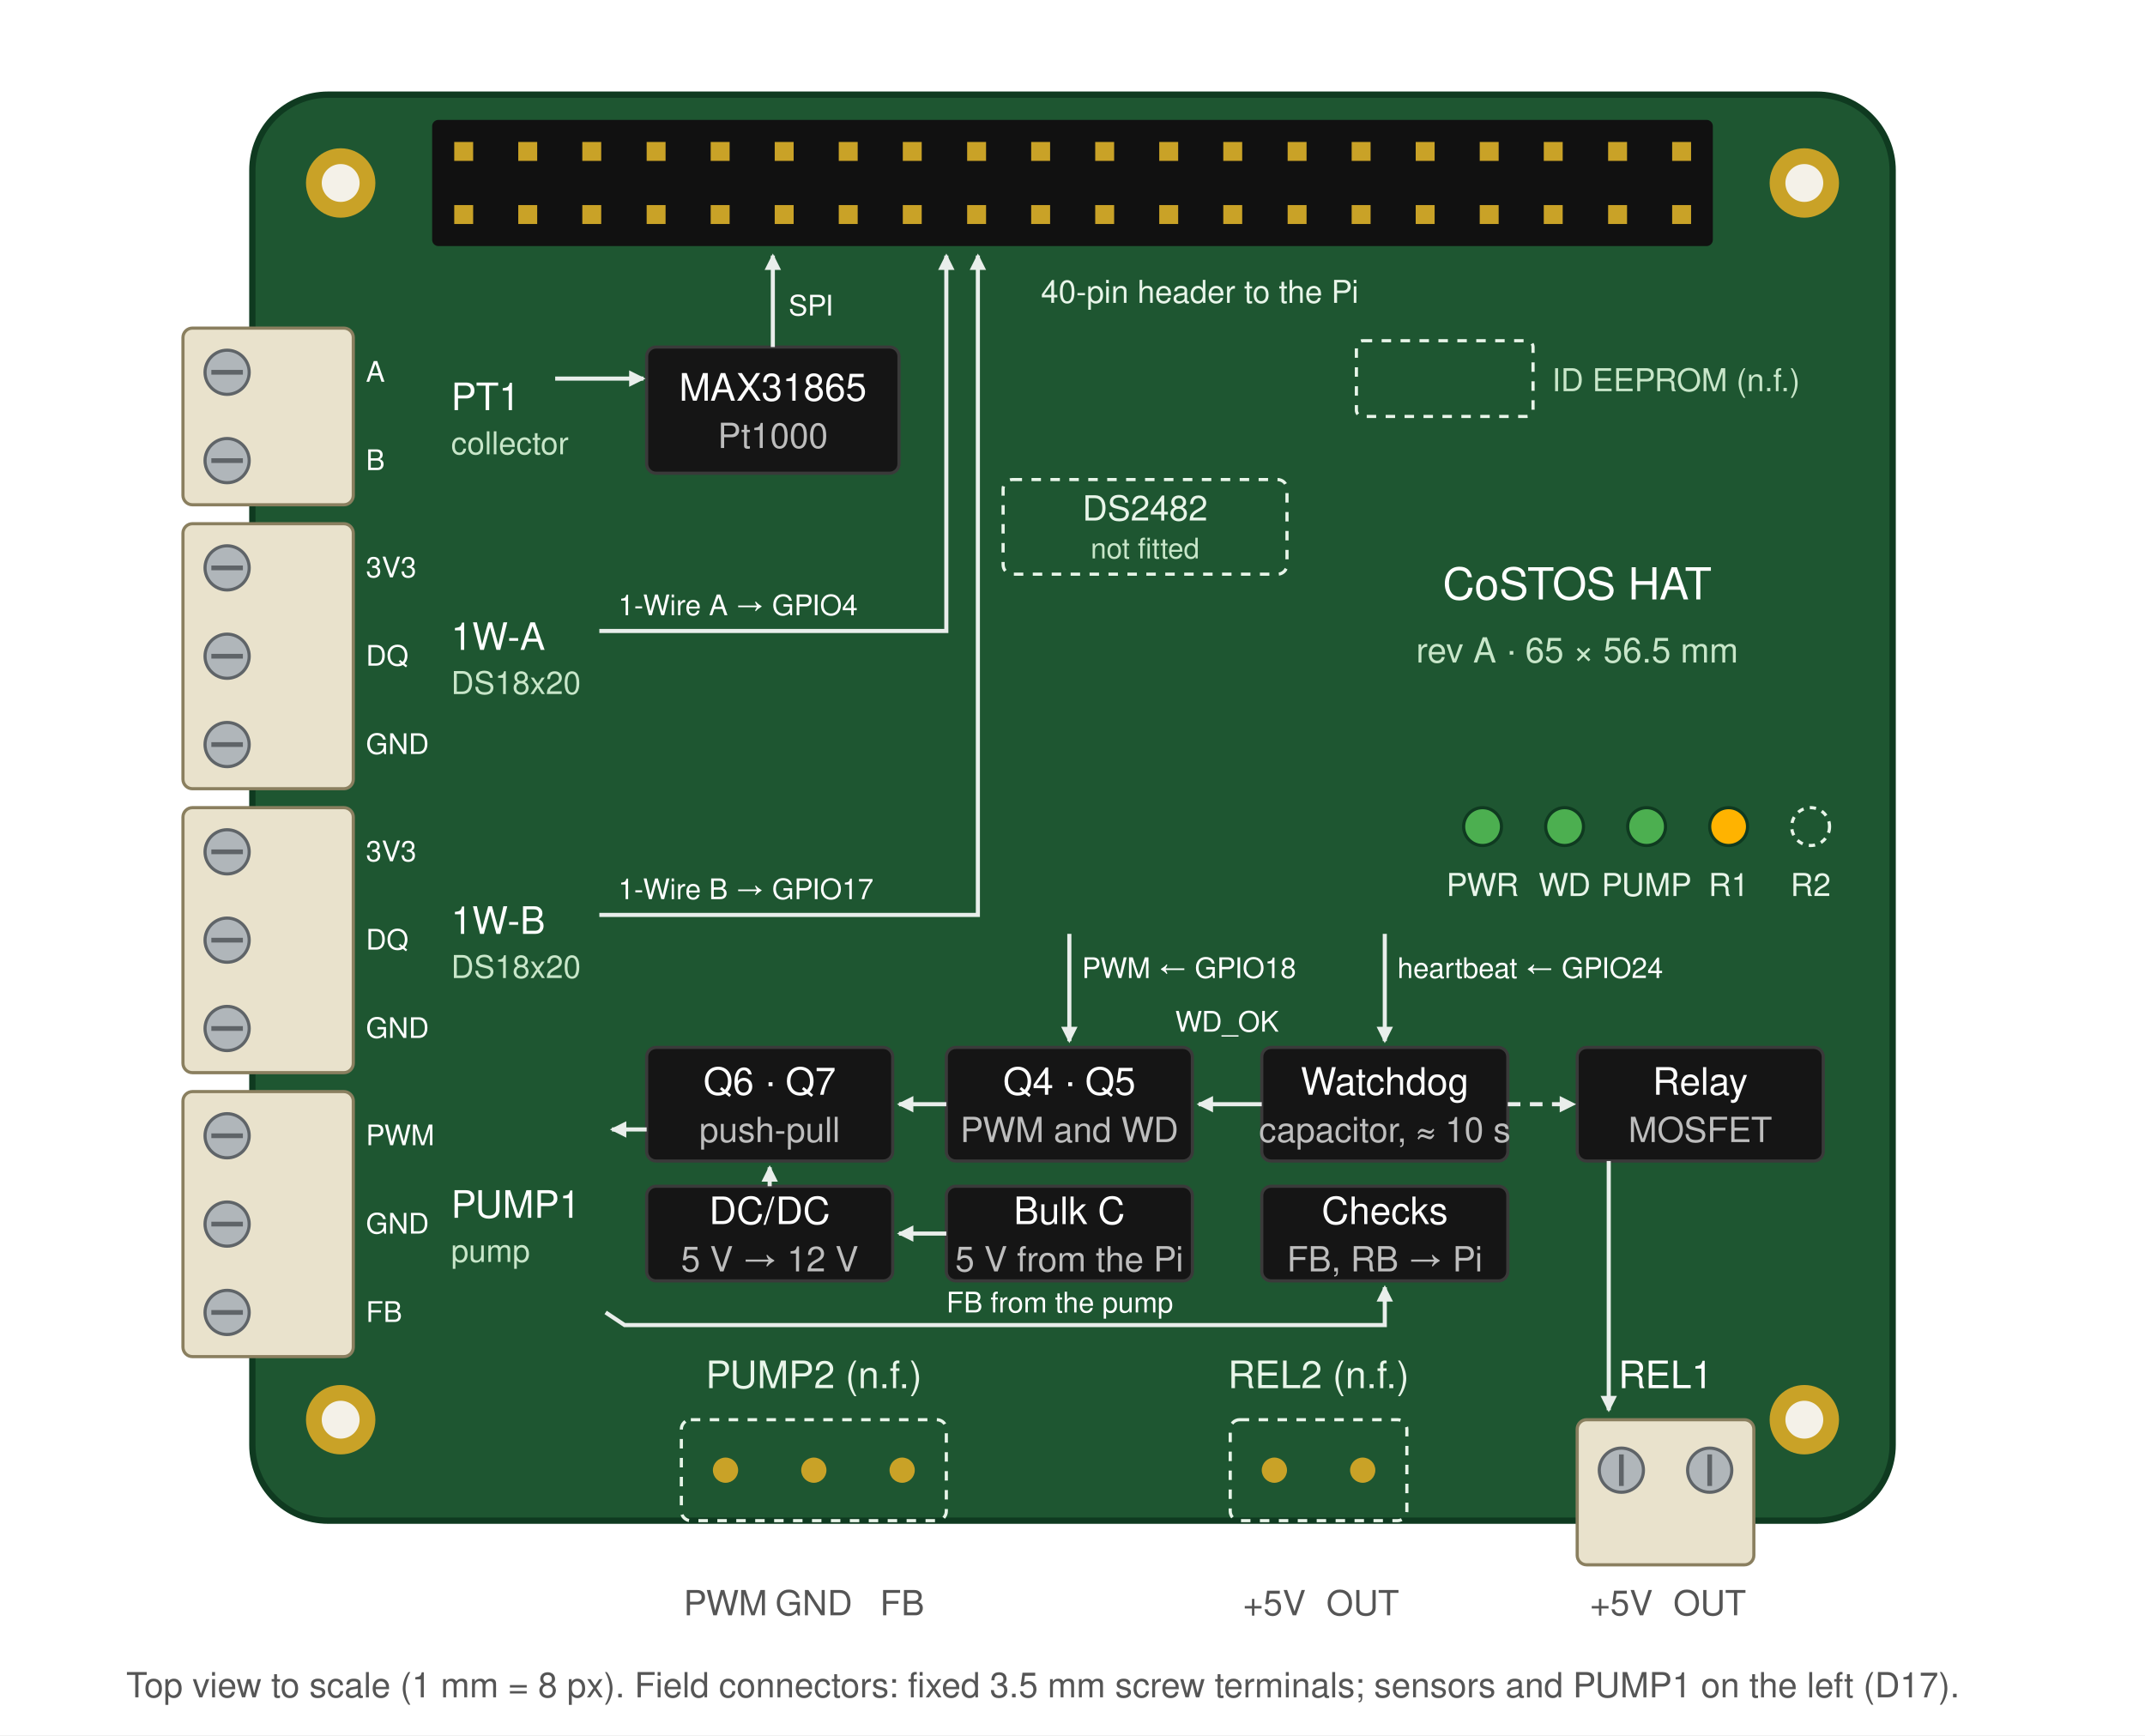
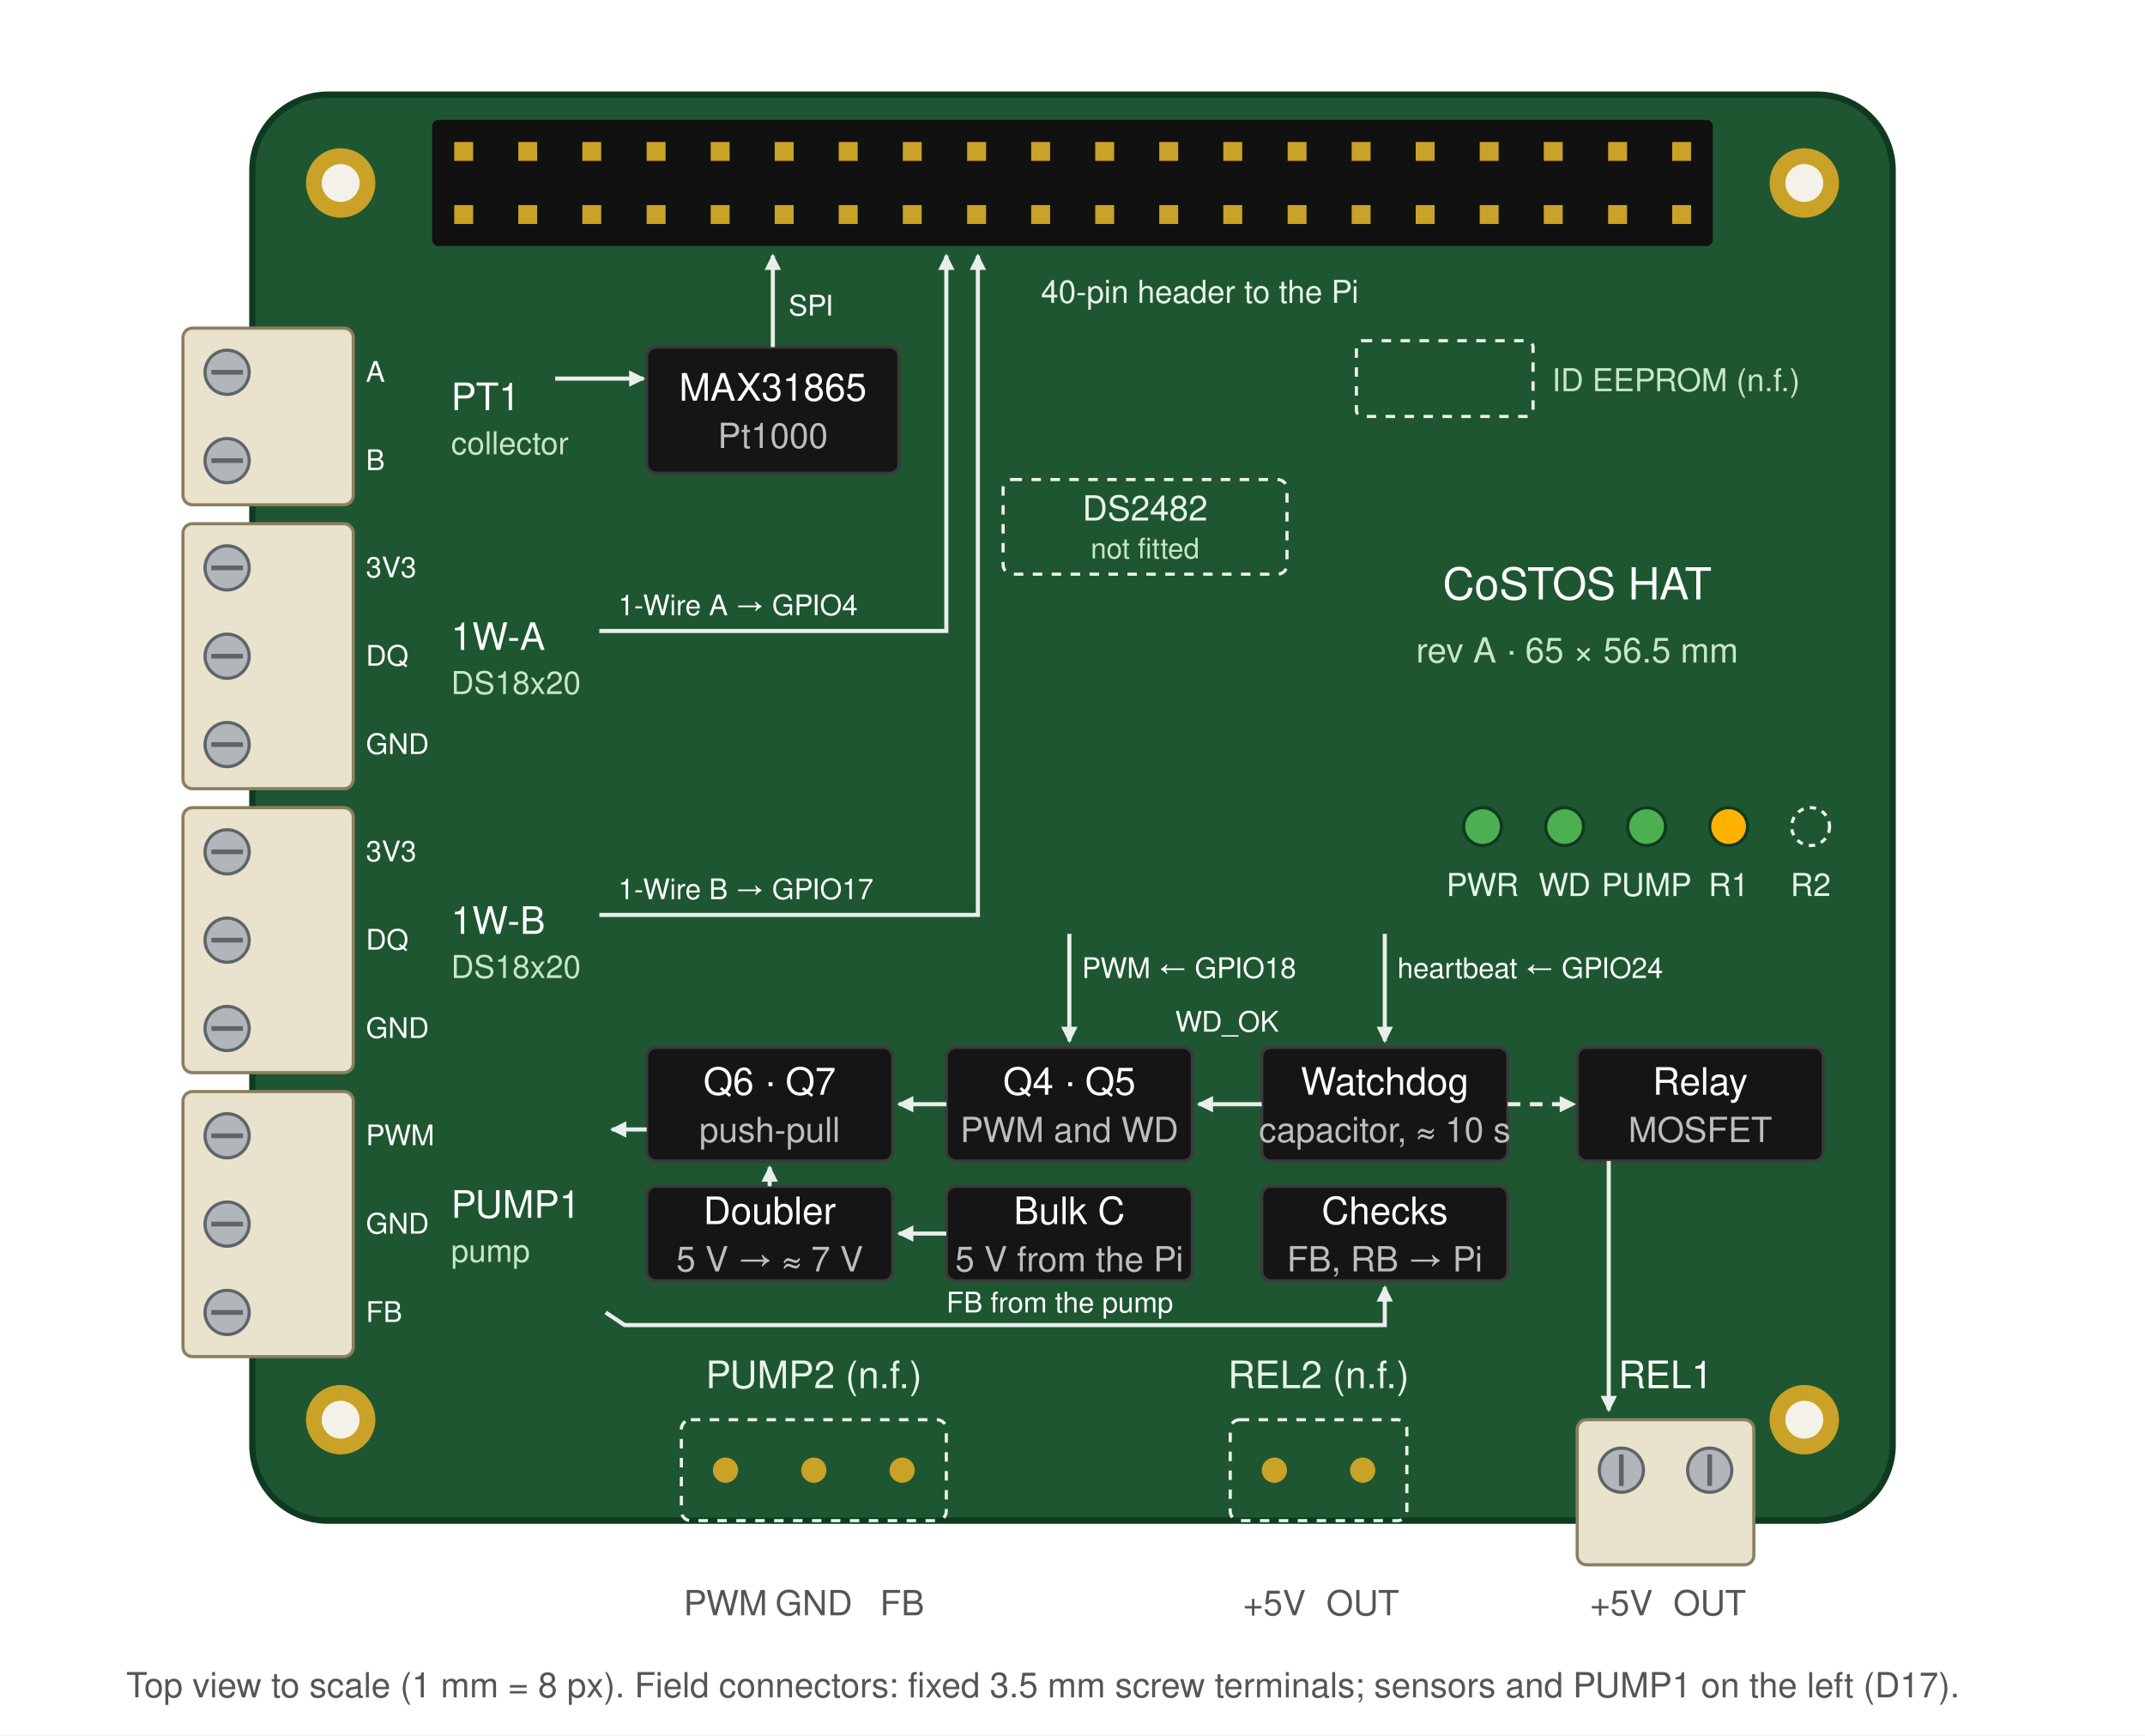
<svg xmlns="http://www.w3.org/2000/svg" width="680" height="550" viewBox="0 0 680 550" font-family="Helvetica, Arial, sans-serif">
  <rect width="680" height="550" fill="white" />
  <rect x="80" y="30" width="520" height="452" rx="24" fill="#1E5631" stroke="#0F3A20" stroke-width="2" />
  <circle cx="108" cy="58" r="11" fill="#C9A227" />
  <circle cx="108" cy="58" r="6" fill="#F4F1E8" />
  <circle cx="572" cy="58" r="11" fill="#C9A227" />
  <circle cx="572" cy="58" r="6" fill="#F4F1E8" />
  <circle cx="108" cy="450" r="11" fill="#C9A227" />
  <circle cx="108" cy="450" r="6" fill="#F4F1E8" />
  <circle cx="572" cy="450" r="11" fill="#C9A227" />
  <circle cx="572" cy="450" r="6" fill="#F4F1E8" />
  <rect x="137" y="38" width="406" height="40" rx="2" fill="#111111" />
  <rect x="144.0" y="45" width="6" height="6" fill="#C9A227" />
  <rect x="144.0" y="65" width="6" height="6" fill="#C9A227" />
  <rect x="164.3" y="45" width="6" height="6" fill="#C9A227" />
  <rect x="164.3" y="65" width="6" height="6" fill="#C9A227" />
  <rect x="184.6" y="45" width="6" height="6" fill="#C9A227" />
  <rect x="184.6" y="65" width="6" height="6" fill="#C9A227" />
  <rect x="205.0" y="45" width="6" height="6" fill="#C9A227" />
  <rect x="205.0" y="65" width="6" height="6" fill="#C9A227" />
  <rect x="225.3" y="45" width="6" height="6" fill="#C9A227" />
  <rect x="225.3" y="65" width="6" height="6" fill="#C9A227" />
  <rect x="245.6" y="45" width="6" height="6" fill="#C9A227" />
  <rect x="245.6" y="65" width="6" height="6" fill="#C9A227" />
  <rect x="265.9" y="45" width="6" height="6" fill="#C9A227" />
  <rect x="265.9" y="65" width="6" height="6" fill="#C9A227" />
  <rect x="286.2" y="45" width="6" height="6" fill="#C9A227" />
  <rect x="286.2" y="65" width="6" height="6" fill="#C9A227" />
  <rect x="306.6" y="45" width="6" height="6" fill="#C9A227" />
  <rect x="306.6" y="65" width="6" height="6" fill="#C9A227" />
  <rect x="326.9" y="45" width="6" height="6" fill="#C9A227" />
  <rect x="326.9" y="65" width="6" height="6" fill="#C9A227" />
  <rect x="347.2" y="45" width="6" height="6" fill="#C9A227" />
  <rect x="347.2" y="65" width="6" height="6" fill="#C9A227" />
  <rect x="367.5" y="45" width="6" height="6" fill="#C9A227" />
  <rect x="367.5" y="65" width="6" height="6" fill="#C9A227" />
  <rect x="387.8" y="45" width="6" height="6" fill="#C9A227" />
  <rect x="387.8" y="65" width="6" height="6" fill="#C9A227" />
  <rect x="408.2" y="45" width="6" height="6" fill="#C9A227" />
  <rect x="408.2" y="65" width="6" height="6" fill="#C9A227" />
  <rect x="428.5" y="45" width="6" height="6" fill="#C9A227" />
  <rect x="428.5" y="65" width="6" height="6" fill="#C9A227" />
  <rect x="448.8" y="45" width="6" height="6" fill="#C9A227" />
  <rect x="448.8" y="65" width="6" height="6" fill="#C9A227" />
  <rect x="469.1" y="45" width="6" height="6" fill="#C9A227" />
  <rect x="469.1" y="65" width="6" height="6" fill="#C9A227" />
  <rect x="489.4" y="45" width="6" height="6" fill="#C9A227" />
  <rect x="489.4" y="65" width="6" height="6" fill="#C9A227" />
  <rect x="509.8" y="45" width="6" height="6" fill="#C9A227" />
  <rect x="509.8" y="65" width="6" height="6" fill="#C9A227" />
  <rect x="530.1" y="45" width="6" height="6" fill="#C9A227" />
  <rect x="530.1" y="65" width="6" height="6" fill="#C9A227" />
  <text class="ts" x="330" y="96" text-anchor="start" style="font-size:10px;font-weight:400;fill:#E8F5E9">40-pin header to the Pi</text>
  <rect x="430" y="108" width="56" height="24" rx="2" fill="none" stroke="#E8F5E9" stroke-width="1" stroke-dasharray="3 3" />
  <text class="ts" x="492" y="124" text-anchor="start" style="font-size:10px;font-weight:400;fill:#C8E6C9">ID EEPROM (n.f.)</text>
  <text class="ts" x="116" y="121" text-anchor="start" style="font-size:9px;font-weight:400;fill:#ffffff">A</text>
  <text class="ts" x="116" y="149" text-anchor="start" style="font-size:9px;font-weight:400;fill:#ffffff">B</text>
  <rect x="58" y="104" width="54" height="56" rx="3" fill="#E9E2CC" stroke="#8A7F5F" stroke-width="1" />
  <circle cx="72" cy="118" r="7" fill="#B0B6BA" stroke="#5F6468" />
  <line x1="67" y1="118" x2="77" y2="118" stroke="#5F6468" stroke-width="1.5" />
  <circle cx="72" cy="146" r="7" fill="#B0B6BA" stroke="#5F6468" />
  <line x1="67" y1="146" x2="77" y2="146" stroke="#5F6468" stroke-width="1.5" />
  <text class="th" x="143" y="130.0" text-anchor="start" style="font-size:12px;font-weight:500;fill:#ffffff">PT1</text>
  <text class="ts" x="143" y="144.0" text-anchor="start" style="font-size:10px;font-weight:400;fill:#C8E6C9">collector</text>
  <text class="ts" x="116" y="183" text-anchor="start" style="font-size:9px;font-weight:400;fill:#ffffff">3V3</text>
  <text class="ts" x="116" y="211" text-anchor="start" style="font-size:9px;font-weight:400;fill:#ffffff">DQ</text>
  <text class="ts" x="116" y="239" text-anchor="start" style="font-size:9px;font-weight:400;fill:#ffffff">GND</text>
  <rect x="58" y="166" width="54" height="84" rx="3" fill="#E9E2CC" stroke="#8A7F5F" stroke-width="1" />
  <circle cx="72" cy="180" r="7" fill="#B0B6BA" stroke="#5F6468" />
  <line x1="67" y1="180" x2="77" y2="180" stroke="#5F6468" stroke-width="1.5" />
  <circle cx="72" cy="208" r="7" fill="#B0B6BA" stroke="#5F6468" />
  <line x1="67" y1="208" x2="77" y2="208" stroke="#5F6468" stroke-width="1.5" />
  <circle cx="72" cy="236" r="7" fill="#B0B6BA" stroke="#5F6468" />
  <line x1="67" y1="236" x2="77" y2="236" stroke="#5F6468" stroke-width="1.5" />
  <text class="th" x="143" y="206.0" text-anchor="start" style="font-size:12px;font-weight:500;fill:#ffffff">1W-A</text>
  <text class="ts" x="143" y="220.0" text-anchor="start" style="font-size:10px;font-weight:400;fill:#C8E6C9">DS18x20</text>
  <text class="ts" x="116" y="273" text-anchor="start" style="font-size:9px;font-weight:400;fill:#ffffff">3V3</text>
  <text class="ts" x="116" y="301" text-anchor="start" style="font-size:9px;font-weight:400;fill:#ffffff">DQ</text>
  <text class="ts" x="116" y="329" text-anchor="start" style="font-size:9px;font-weight:400;fill:#ffffff">GND</text>
  <rect x="58" y="256" width="54" height="84" rx="3" fill="#E9E2CC" stroke="#8A7F5F" stroke-width="1" />
  <circle cx="72" cy="270" r="7" fill="#B0B6BA" stroke="#5F6468" />
  <line x1="67" y1="270" x2="77" y2="270" stroke="#5F6468" stroke-width="1.5" />
  <circle cx="72" cy="298" r="7" fill="#B0B6BA" stroke="#5F6468" />
  <line x1="67" y1="298" x2="77" y2="298" stroke="#5F6468" stroke-width="1.5" />
  <circle cx="72" cy="326" r="7" fill="#B0B6BA" stroke="#5F6468" />
  <line x1="67" y1="326" x2="77" y2="326" stroke="#5F6468" stroke-width="1.5" />
  <text class="th" x="143" y="296.0" text-anchor="start" style="font-size:12px;font-weight:500;fill:#ffffff">1W-B</text>
  <text class="ts" x="143" y="310.0" text-anchor="start" style="font-size:10px;font-weight:400;fill:#C8E6C9">DS18x20</text>
  <text class="ts" x="116" y="363" text-anchor="start" style="font-size:9px;font-weight:400;fill:#ffffff">PWM</text>
  <text class="ts" x="116" y="391" text-anchor="start" style="font-size:9px;font-weight:400;fill:#ffffff">GND</text>
  <text class="ts" x="116" y="419" text-anchor="start" style="font-size:9px;font-weight:400;fill:#ffffff">FB</text>
  <rect x="58" y="346" width="54" height="84" rx="3" fill="#E9E2CC" stroke="#8A7F5F" stroke-width="1" />
  <circle cx="72" cy="360" r="7" fill="#B0B6BA" stroke="#5F6468" />
  <line x1="67" y1="360" x2="77" y2="360" stroke="#5F6468" stroke-width="1.5" />
  <circle cx="72" cy="388" r="7" fill="#B0B6BA" stroke="#5F6468" />
  <line x1="67" y1="388" x2="77" y2="388" stroke="#5F6468" stroke-width="1.5" />
  <circle cx="72" cy="416" r="7" fill="#B0B6BA" stroke="#5F6468" />
  <line x1="67" y1="416" x2="77" y2="416" stroke="#5F6468" stroke-width="1.5" />
  <text class="th" x="143" y="386.0" text-anchor="start" style="font-size:12px;font-weight:500;fill:#ffffff">PUMP1</text>
  <text class="ts" x="143" y="400.0" text-anchor="start" style="font-size:10px;font-weight:400;fill:#C8E6C9">pump</text>
  <rect x="216" y="450" width="84" height="32" rx="3" fill="none" stroke="#E8F5E9" stroke-width="1" stroke-dasharray="3 3" />
  <circle cx="230" cy="466" r="4" fill="#C9A227" />
  <text class="ts" x="230" y="512" text-anchor="middle" style="font-size:11px;font-weight:400;fill:#555555">PWM</text>
  <circle cx="258" cy="466" r="4" fill="#C9A227" />
  <text class="ts" x="258" y="512" text-anchor="middle" style="font-size:11px;font-weight:400;fill:#555555">GND</text>
  <circle cx="286" cy="466" r="4" fill="#C9A227" />
  <text class="ts" x="286" y="512" text-anchor="middle" style="font-size:11px;font-weight:400;fill:#555555">FB</text>
  <text class="th" x="258.0" y="440" text-anchor="middle" style="font-size:12px;font-weight:500;fill:#E8F5E9">PUMP2 (n.f.)</text>
  <rect x="390" y="450" width="56" height="32" rx="3" fill="none" stroke="#E8F5E9" stroke-width="1" stroke-dasharray="3 3" />
  <circle cx="404" cy="466" r="4" fill="#C9A227" />
  <text class="ts" x="404" y="512" text-anchor="middle" style="font-size:11px;font-weight:400;fill:#555555">+5V</text>
  <circle cx="432" cy="466" r="4" fill="#C9A227" />
  <text class="ts" x="432" y="512" text-anchor="middle" style="font-size:11px;font-weight:400;fill:#555555">OUT</text>
  <text class="th" x="418.0" y="440" text-anchor="middle" style="font-size:12px;font-weight:500;fill:#E8F5E9">REL2 (n.f.)</text>
  <rect x="500" y="450" width="56" height="46" rx="3" fill="#E9E2CC" stroke="#8A7F5F" stroke-width="1" />
  <circle cx="514" cy="466" r="7" fill="#B0B6BA" stroke="#5F6468" />
  <line x1="514" y1="461" x2="514" y2="471" stroke="#5F6468" stroke-width="1.5" />
  <text class="ts" x="514" y="512" text-anchor="middle" style="font-size:11px;font-weight:400;fill:#555555">+5V</text>
  <circle cx="542" cy="466" r="7" fill="#B0B6BA" stroke="#5F6468" />
  <line x1="542" y1="461" x2="542" y2="471" stroke="#5F6468" stroke-width="1.5" />
  <text class="ts" x="542" y="512" text-anchor="middle" style="font-size:11px;font-weight:400;fill:#555555">OUT</text>
  <text class="th" x="528.0" y="440" text-anchor="middle" style="font-size:12px;font-weight:500;fill:#ffffff">REL1</text>
  <defs>
    <marker id="fa" viewBox="0 0 10 10" refX="8" refY="5" markerWidth="5" markerHeight="5" orient="auto-start-reverse">
      <path d="M1 1L9 5L1 9Z" fill="#ffffff" />
    </marker>
  </defs>
  <rect x="205" y="110" width="80" height="40" rx="3" fill="#151515" stroke="#3a3a3a" stroke-width="1" />
  <text class="th" x="245.0" y="127.0" text-anchor="middle" style="font-size:12px;font-weight:500;fill:#ffffff">MAX31865</text>
  <text class="ts" x="245.0" y="142.0" text-anchor="middle" style="font-size:11px;font-weight:400;fill:#bdbdbd">Pt1000</text>
  <polyline points="176,120 204,120" fill="none" stroke="#ffffff" stroke-width="1.3" opacity="0.9" marker-end="url(#fa)" />
  <polyline points="245,110 245,81" fill="none" stroke="#ffffff" stroke-width="1.3" opacity="0.9" marker-end="url(#fa)" />
  <text class="ts" x="250" y="100" text-anchor="start" style="font-size:9px;font-weight:400;fill:#FFFFFF">SPI</text>
  <rect x="318" y="152" width="90" height="30" rx="3" fill="none" stroke="#E8F5E9" stroke-width="1" stroke-dasharray="3 3" />
  <text class="th" x="363.0" y="165.0" text-anchor="middle" style="font-size:11px;font-weight:500;fill:#E8F5E9">DS2482</text>
  <text class="ts" x="363.0" y="177.0" text-anchor="middle" style="font-size:9px;font-weight:400;fill:#C8E6C9">not fitted</text>
  <polyline points="190,200 300,200 300,81" fill="none" stroke="#ffffff" stroke-width="1.3" opacity="0.9" marker-end="url(#fa)" />
  <text class="ts" x="196" y="195" text-anchor="start" style="font-size:9px;font-weight:400;fill:#FFFFFF">1-Wire A → GPIO4</text>
  <polyline points="190,290 310,290 310,81" fill="none" stroke="#ffffff" stroke-width="1.3" opacity="0.9" marker-end="url(#fa)" />
  <text class="ts" x="196" y="285" text-anchor="start" style="font-size:9px;font-weight:400;fill:#FFFFFF">1-Wire B → GPIO17</text>
  <rect x="205" y="332" width="78" height="36" rx="3" fill="#151515" stroke="#3a3a3a" stroke-width="1" />
  <text class="th" x="244.0" y="347.0" text-anchor="middle" style="font-size:12px;font-weight:500;fill:#ffffff">Q6 · Q7</text>
  <text class="ts" x="244.0" y="362.0" text-anchor="middle" style="font-size:11px;font-weight:400;fill:#bdbdbd">push-pull</text>
  <rect x="300" y="332" width="78" height="36" rx="3" fill="#151515" stroke="#3a3a3a" stroke-width="1" />
  <text class="th" x="339.0" y="347.0" text-anchor="middle" style="font-size:12px;font-weight:500;fill:#ffffff">Q4 · Q5</text>
  <text class="ts" x="339.0" y="362.0" text-anchor="middle" style="font-size:11px;font-weight:400;fill:#bdbdbd">PWM and WD</text>
  <rect x="400" y="332" width="78" height="36" rx="3" fill="#151515" stroke="#3a3a3a" stroke-width="1" />
  <text class="th" x="439.0" y="347.0" text-anchor="middle" style="font-size:12px;font-weight:500;fill:#ffffff">Watchdog</text>
  <text class="ts" x="439.0" y="362.0" text-anchor="middle" style="font-size:11px;font-weight:400;fill:#bdbdbd">capacitor, ≈ 10 s</text>
  <polyline points="339,296 339,330" fill="none" stroke="#ffffff" stroke-width="1.3" opacity="0.9" marker-end="url(#fa)" />
  <text class="ts" x="343" y="310" text-anchor="start" style="font-size:9px;font-weight:400;fill:#FFFFFF">PWM ← GPIO18</text>
  <polyline points="439,296 439,330" fill="none" stroke="#ffffff" stroke-width="1.3" opacity="0.9" marker-end="url(#fa)" />
  <text class="ts" x="443" y="310" text-anchor="start" style="font-size:9px;font-weight:400;fill:#FFFFFF">heartbeat ← GPIO24</text>
  <polyline points="400,350 380,350" fill="none" stroke="#ffffff" stroke-width="1.3" opacity="0.9" marker-end="url(#fa)" />
  <text class="ts" x="389" y="327" text-anchor="middle" style="font-size:9px;font-weight:400;fill:#FFFFFF">WD_OK</text>
  <polyline points="300,350 285,350" fill="none" stroke="#ffffff" stroke-width="1.3" opacity="0.9" marker-end="url(#fa)" />
  <polyline points="205,358 194,358" fill="none" stroke="#ffffff" stroke-width="1.3" opacity="0.9" marker-end="url(#fa)" />
  <rect x="300" y="376" width="78" height="30" rx="3" fill="#151515" stroke="#3a3a3a" stroke-width="1" />
  <text class="th" x="339.0" y="388.0" text-anchor="middle" style="font-size:12px;font-weight:500;fill:#ffffff">Bulk C</text>
  <text class="ts" x="339.0" y="403.0" text-anchor="middle" style="font-size:11px;font-weight:400;fill:#bdbdbd">5 V from the Pi</text>
  <rect x="400" y="376" width="78" height="30" rx="3" fill="#151515" stroke="#3a3a3a" stroke-width="1" />
  <text class="th" x="439.0" y="388.0" text-anchor="middle" style="font-size:12px;font-weight:500;fill:#ffffff">Checks</text>
  <text class="ts" x="439.0" y="403.0" text-anchor="middle" style="font-size:11px;font-weight:400;fill:#bdbdbd">FB, RB → Pi</text>
  <rect x="205" y="376" width="78" height="30" rx="3" fill="#151515" stroke="#3a3a3a" stroke-width="1" />
-   <text class="th" x="244.0" y="388.0" text-anchor="middle" style="font-size:12px;font-weight:500;fill:#ffffff">DC/DC</text>
-   <text class="ts" x="244.0" y="403.0" text-anchor="middle" style="font-size:11px;font-weight:400;fill:#bdbdbd">5 V → 12 V</text>
+   <text class="th" x="244.0" y="388.0" text-anchor="middle" style="font-size:12px;font-weight:500;fill:#ffffff">Doubler</text>
+   <text class="ts" x="244.0" y="403.0" text-anchor="middle" style="font-size:11px;font-weight:400;fill:#bdbdbd">5 V → ≈ 7 V</text>
  <rect x="500" y="332" width="78" height="36" rx="3" fill="#151515" stroke="#3a3a3a" stroke-width="1" />
  <text class="th" x="539.0" y="347.0" text-anchor="middle" style="font-size:12px;font-weight:500;fill:#ffffff">Relay</text>
  <text class="ts" x="539.0" y="362.0" text-anchor="middle" style="font-size:11px;font-weight:400;fill:#bdbdbd">MOSFET</text>
  <polyline points="300,391 285,391" fill="none" stroke="#ffffff" stroke-width="1.3" opacity="0.9" marker-end="url(#fa)" />
  <polyline points="244,376 244,370" fill="none" stroke="#ffffff" stroke-width="1.3" opacity="0.9" marker-end="url(#fa)" />
  <polyline points="478,350 499,350" fill="none" stroke="#ffffff" stroke-width="1.3" opacity="0.9" stroke-dasharray="4 3" marker-end="url(#fa)" />
  <polyline points="510,368 510,447" fill="none" stroke="#ffffff" stroke-width="1.3" opacity="0.9" marker-end="url(#fa)" />
  <polyline points="192,416 198,420 439,420 439,408" fill="none" stroke="#ffffff" stroke-width="1.3" opacity="0.9" marker-end="url(#fa)" />
  <text class="ts" x="300" y="416" text-anchor="start" style="font-size:9px;font-weight:400;fill:#FFFFFF">FB from the pump</text>
  <circle cx="470" cy="262" r="6" fill="#4CAF50" stroke="#0F3A20" />
  <text class="ts" x="470" y="284" text-anchor="middle" style="font-size:10px;font-weight:400;fill:#E8F5E9">PWR</text>
  <circle cx="496" cy="262" r="6" fill="#4CAF50" stroke="#0F3A20" />
  <text class="ts" x="496" y="284" text-anchor="middle" style="font-size:10px;font-weight:400;fill:#E8F5E9">WD</text>
  <circle cx="522" cy="262" r="6" fill="#4CAF50" stroke="#0F3A20" />
  <text class="ts" x="522" y="284" text-anchor="middle" style="font-size:10px;font-weight:400;fill:#E8F5E9">PUMP</text>
  <circle cx="548" cy="262" r="6" fill="#FFB300" stroke="#0F3A20" />
  <text class="ts" x="548" y="284" text-anchor="middle" style="font-size:10px;font-weight:400;fill:#E8F5E9">R1</text>
  <circle cx="574" cy="262" r="6" fill="none" stroke="#E8F5E9" stroke-dasharray="2 2" />
  <text class="ts" x="574" y="284" text-anchor="middle" style="font-size:10px;font-weight:400;fill:#E8F5E9">R2</text>
  <text class="th" x="500" y="190" text-anchor="middle" style="font-size:14px;font-weight:500;fill:#ffffff">CoSTOS HAT</text>
  <text class="ts" x="500" y="210" text-anchor="middle" style="font-size:11px;font-weight:400;fill:#C8E6C9">rev A · 65 × 56.5 mm</text>
  <text class="ts" x="40" y="538" text-anchor="start" style="font-size:11px;font-weight:400;fill:#555555">Top view to scale (1 mm = 8 px). Field connectors: fixed 3.5 mm screw terminals; sensors and PUMP1 on the left (D17).</text>
</svg>
